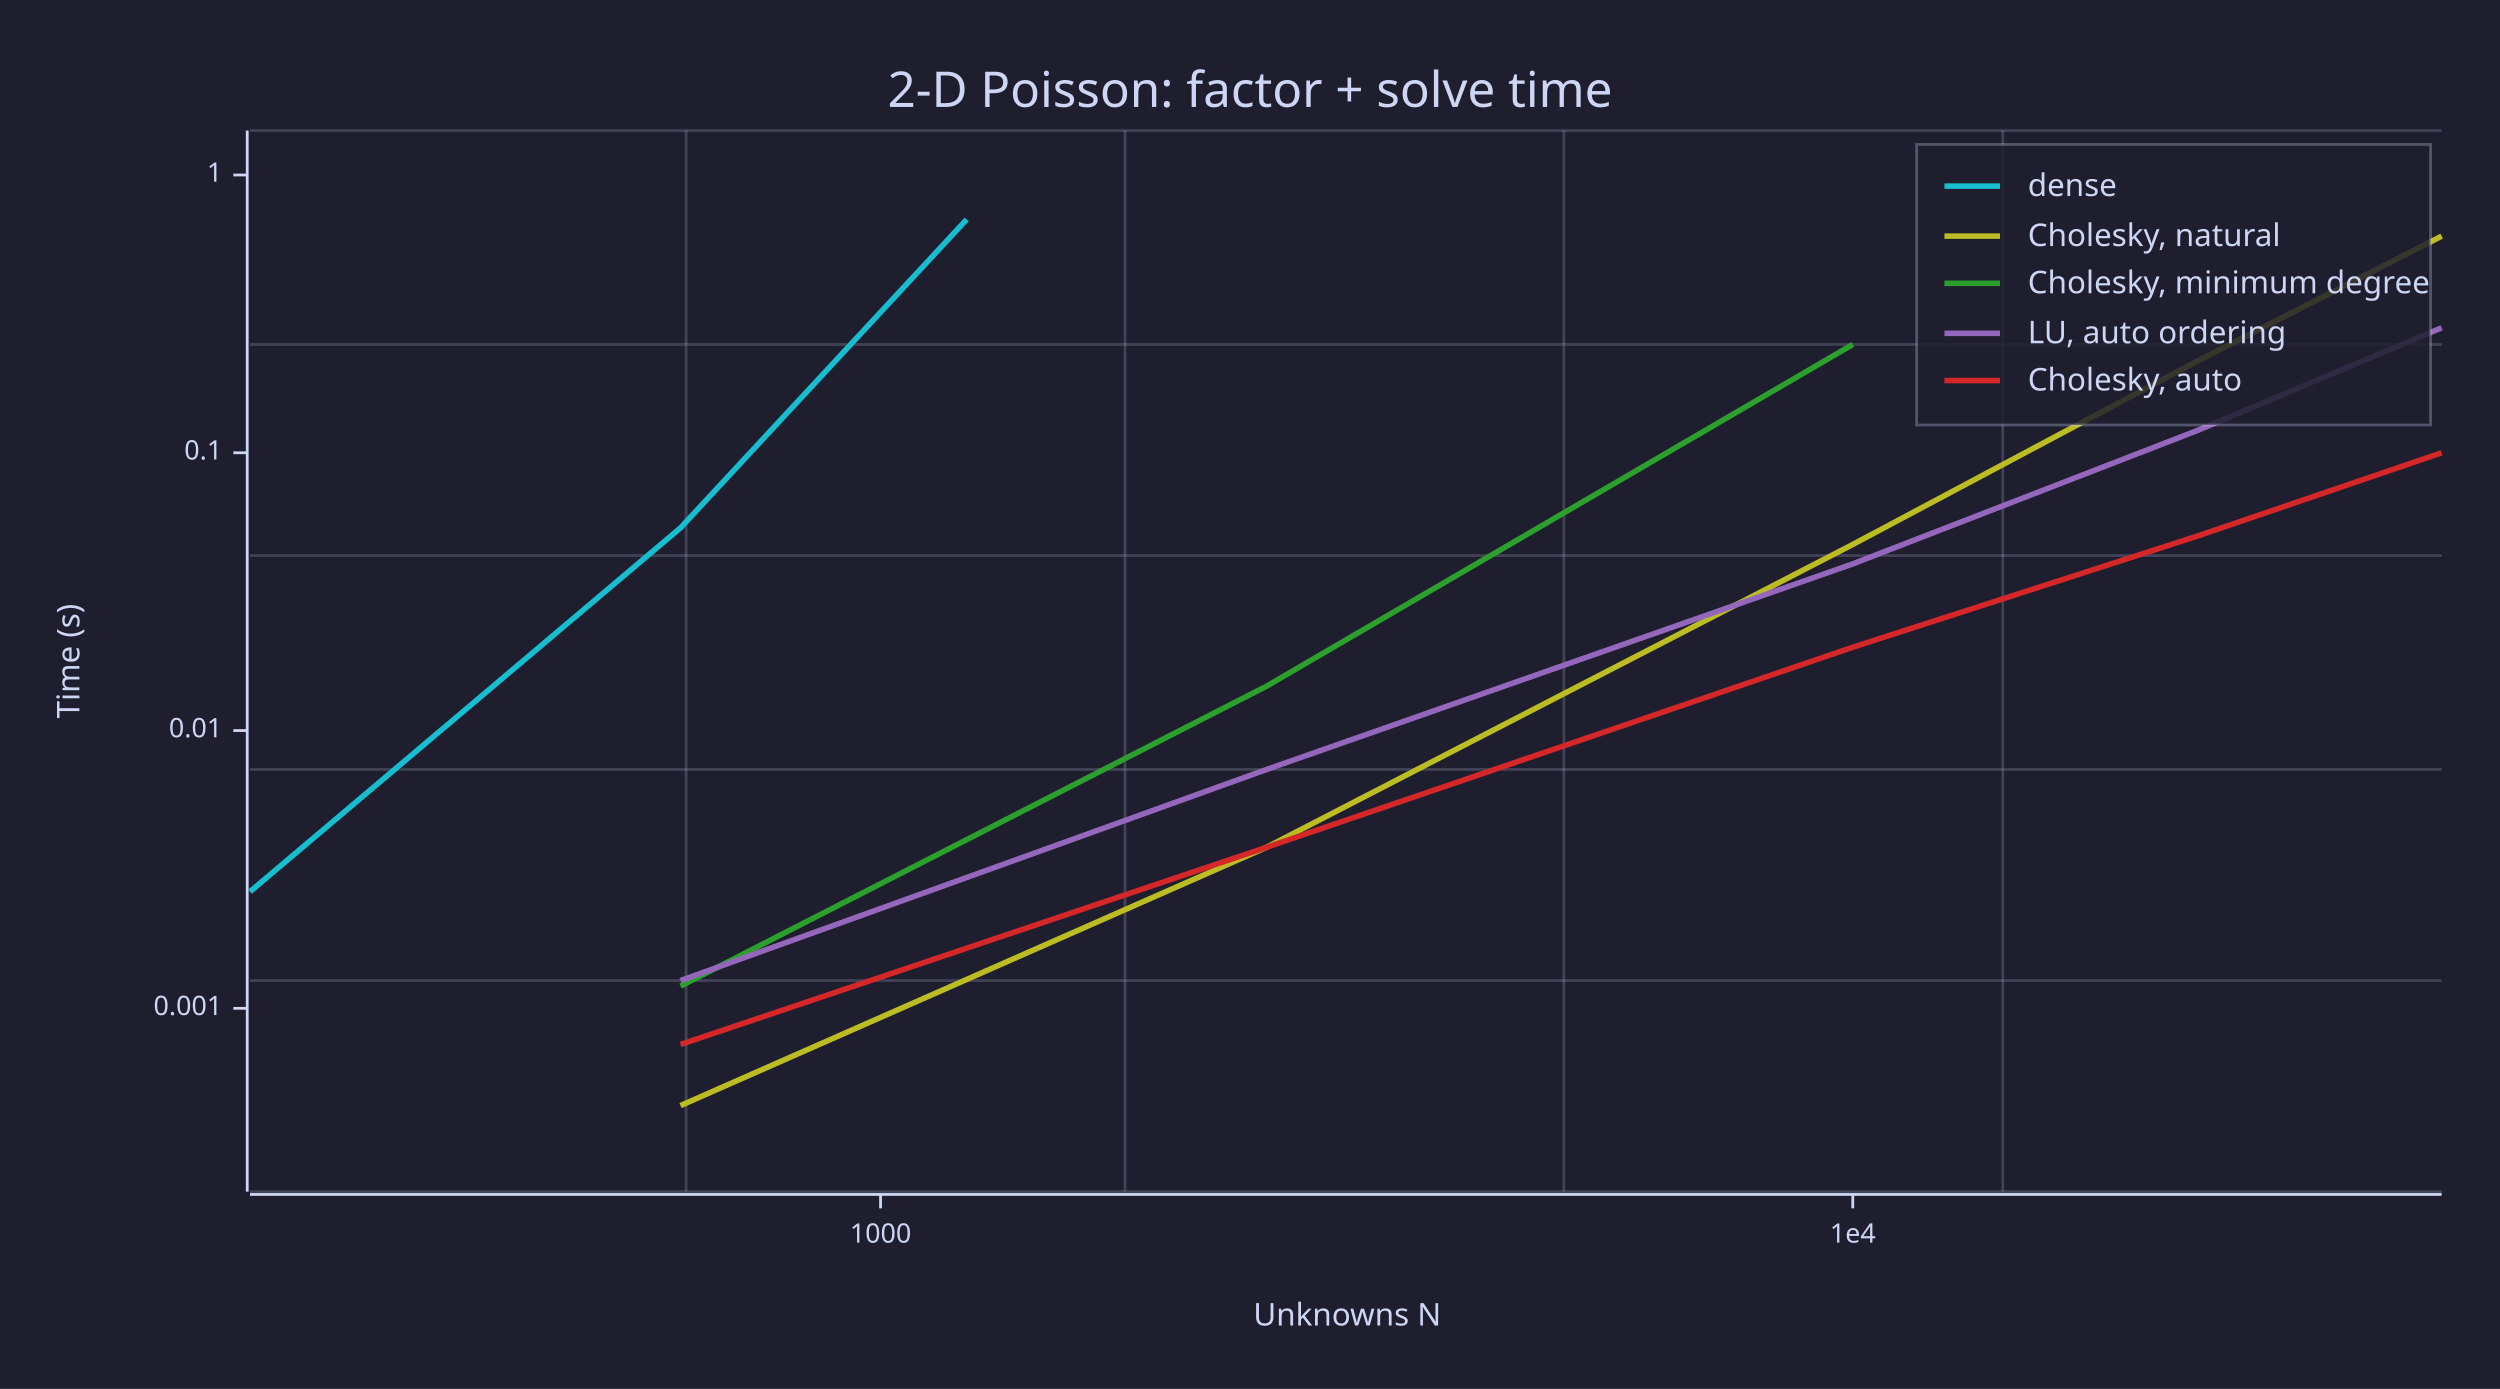
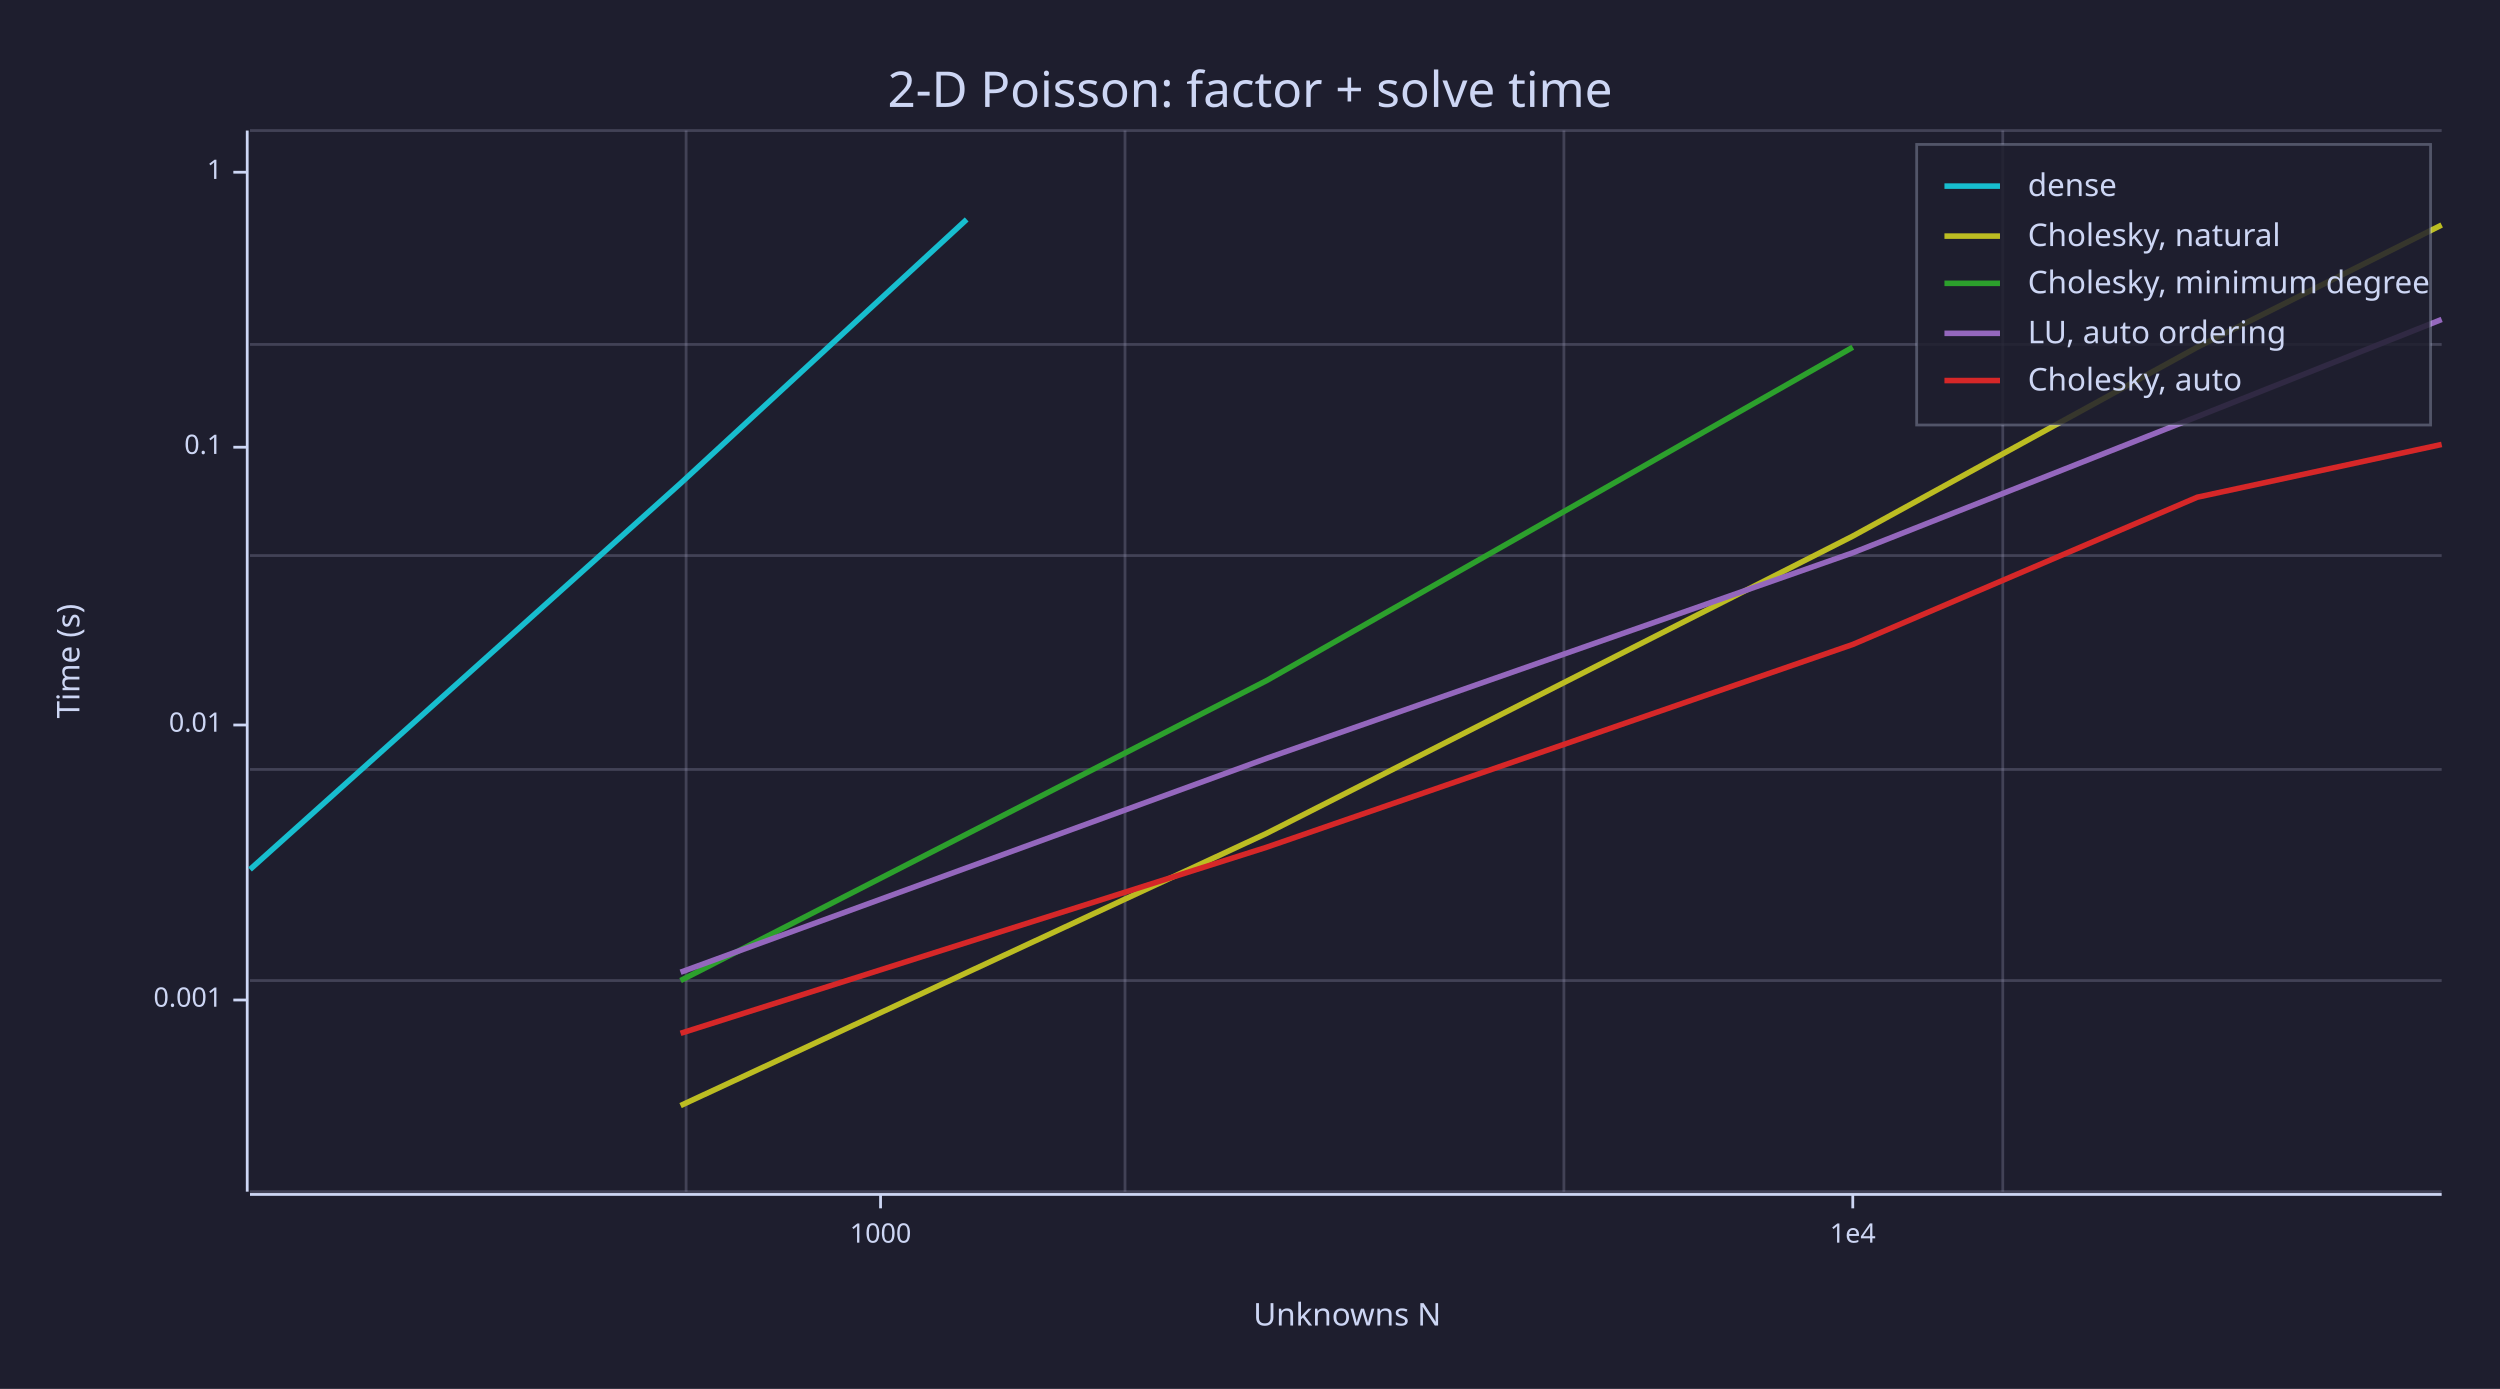
<svg xmlns="http://www.w3.org/2000/svg" width="900" height="500" viewBox="0 0 900 500">
  <rect x="0" y="0" width="900" height="500" opacity="1" fill="#1E1E2E" stroke="none" />
  <text x="450" y="25" dy="0.76em" text-anchor="middle" font-family="sans-serif" font-size="17.742" opacity="1" fill="#CDD6F4">
2-D Poisson: factor + solve time
</text>
  <text x="20" y="238" dy="0.76em" text-anchor="middle" font-family="sans-serif" font-size="11.29" opacity="1" fill="#CDD6F4" transform="rotate(270, 20, 238)">
Time (s)
</text>
  <text x="485" y="480" dy="-0.5ex" text-anchor="middle" font-family="sans-serif" font-size="11.29" opacity="1" fill="#CDD6F4">
Unknowns N
</text>
  <polyline fill="none" opacity="1" stroke="#CDD6F4" stroke-width="1" points="89,47 89,429 " />
-   <text x="80" y="363" dy="0.5ex" text-anchor="end" font-family="sans-serif" font-size="9.677" opacity="1" fill="#CDD6F4">
+   <text x="80" y="360" dy="0.5ex" text-anchor="end" font-family="sans-serif" font-size="9.677" opacity="1" fill="#CDD6F4">
0.001
</text>
-   <polyline fill="none" opacity="1" stroke="#CDD6F4" stroke-width="1" points="84,363 89,363 " />
-   <text x="80" y="263" dy="0.5ex" text-anchor="end" font-family="sans-serif" font-size="9.677" opacity="1" fill="#CDD6F4">
+   <polyline fill="none" opacity="1" stroke="#CDD6F4" stroke-width="1" points="84,360 89,360 " />
+   <text x="80" y="261" dy="0.5ex" text-anchor="end" font-family="sans-serif" font-size="9.677" opacity="1" fill="#CDD6F4">
0.01
</text>
-   <polyline fill="none" opacity="1" stroke="#CDD6F4" stroke-width="1" points="84,263 89,263 " />
-   <text x="80" y="163" dy="0.5ex" text-anchor="end" font-family="sans-serif" font-size="9.677" opacity="1" fill="#CDD6F4">
+   <polyline fill="none" opacity="1" stroke="#CDD6F4" stroke-width="1" points="84,261 89,261 " />
+   <text x="80" y="161" dy="0.5ex" text-anchor="end" font-family="sans-serif" font-size="9.677" opacity="1" fill="#CDD6F4">
0.1
</text>
-   <polyline fill="none" opacity="1" stroke="#CDD6F4" stroke-width="1" points="84,163 89,163 " />
-   <text x="80" y="63" dy="0.5ex" text-anchor="end" font-family="sans-serif" font-size="9.677" opacity="1" fill="#CDD6F4">
+   <polyline fill="none" opacity="1" stroke="#CDD6F4" stroke-width="1" points="84,161 89,161 " />
+   <text x="80" y="62" dy="0.5ex" text-anchor="end" font-family="sans-serif" font-size="9.677" opacity="1" fill="#CDD6F4">
1
</text>
-   <polyline fill="none" opacity="1" stroke="#CDD6F4" stroke-width="1" points="84,63 89,63 " />
+   <polyline fill="none" opacity="1" stroke="#CDD6F4" stroke-width="1" points="84,62 89,62 " />
  <polyline fill="none" opacity="1" stroke="#CDD6F4" stroke-width="1" points="90,430 879,430 " />
  <text x="317" y="440" dy="0.76em" text-anchor="middle" font-family="sans-serif" font-size="9.677" opacity="1" fill="#CDD6F4">
1000
</text>
  <polyline fill="none" opacity="1" stroke="#CDD6F4" stroke-width="1" points="317,430 317,435 " />
  <text x="667" y="440" dy="0.76em" text-anchor="middle" font-family="sans-serif" font-size="9.677" opacity="1" fill="#CDD6F4">
1e4
</text>
  <polyline fill="none" opacity="1" stroke="#CDD6F4" stroke-width="1" points="667,430 667,435 " />
  <polyline fill="none" opacity="0.3" stroke="#9696B4" stroke-width="1" points="90,429 879,429 " />
  <polyline fill="none" opacity="0.3" stroke="#9696B4" stroke-width="1" points="90,353 879,353 " />
  <polyline fill="none" opacity="0.3" stroke="#9696B4" stroke-width="1" points="90,277 879,277 " />
  <polyline fill="none" opacity="0.3" stroke="#9696B4" stroke-width="1" points="90,200 879,200 " />
  <polyline fill="none" opacity="0.3" stroke="#9696B4" stroke-width="1" points="90,124 879,124 " />
  <polyline fill="none" opacity="0.3" stroke="#9696B4" stroke-width="1" points="90,47 879,47 " />
  <polyline fill="none" opacity="0.3" stroke="#9696B4" stroke-width="1" points="247,429 247,47 " />
  <polyline fill="none" opacity="0.3" stroke="#9696B4" stroke-width="1" points="405,429 405,47 " />
  <polyline fill="none" opacity="0.3" stroke="#9696B4" stroke-width="1" points="563,429 563,47 " />
  <polyline fill="none" opacity="0.3" stroke="#9696B4" stroke-width="1" points="721,429 721,47 " />
-   <polyline fill="none" opacity="1" stroke="#17BECF" stroke-width="2" points="90,321 245,190 348,79 " />
-   <polyline fill="none" opacity="1" stroke="#BCBD22" stroke-width="2" points="245,398 456,305 667,196 791,130 879,85 " />
-   <polyline fill="none" opacity="1" stroke="#2CA02C" stroke-width="2" points="245,355 456,247 667,124 " />
-   <polyline fill="none" opacity="1" stroke="#9467BD" stroke-width="2" points="245,353 456,277 667,203 791,155 879,118 " />
-   <polyline fill="none" opacity="1" stroke="#D62728" stroke-width="2" points="245,376 456,305 667,233 791,193 879,163 " />
+   <polyline fill="none" opacity="1" stroke="#17BECF" stroke-width="2" points="90,313 245,174 348,79 " />
+   <polyline fill="none" opacity="1" stroke="#BCBD22" stroke-width="2" points="245,398 456,300 667,193 791,125 879,81 " />
+   <polyline fill="none" opacity="1" stroke="#2CA02C" stroke-width="2" points="245,353 456,245 667,125 " />
+   <polyline fill="none" opacity="1" stroke="#9467BD" stroke-width="2" points="245,350 456,273 667,199 791,150 879,115 " />
+   <polyline fill="none" opacity="1" stroke="#D62728" stroke-width="2" points="245,372 456,305 667,232 791,179 879,160 " />
  <rect x="690" y="52" width="185" height="101" opacity="0.85" fill="#1E1E2E" stroke="none" />
  <rect x="690" y="52" width="185" height="101" opacity="0.3" fill="none" stroke="#CDD6F4" />
  <text x="730" y="62" dy="0.76em" text-anchor="start" font-family="sans-serif" font-size="11.29" opacity="1" fill="#CDD6F4">
dense
</text>
  <text x="730" y="80" dy="0.76em" text-anchor="start" font-family="sans-serif" font-size="11.29" opacity="1" fill="#CDD6F4">
Cholesky, natural
</text>
  <text x="730" y="97" dy="0.76em" text-anchor="start" font-family="sans-serif" font-size="11.29" opacity="1" fill="#CDD6F4">
Cholesky, minimum degree
</text>
  <text x="730" y="115" dy="0.76em" text-anchor="start" font-family="sans-serif" font-size="11.29" opacity="1" fill="#CDD6F4">
LU, auto ordering
</text>
  <text x="730" y="132" dy="0.76em" text-anchor="start" font-family="sans-serif" font-size="11.29" opacity="1" fill="#CDD6F4">
Cholesky, auto
</text>
  <polyline fill="none" opacity="1" stroke="#17BECF" stroke-width="2" points="700,67 720,67 " />
  <polyline fill="none" opacity="1" stroke="#BCBD22" stroke-width="2" points="700,85 720,85 " />
  <polyline fill="none" opacity="1" stroke="#2CA02C" stroke-width="2" points="700,102 720,102 " />
  <polyline fill="none" opacity="1" stroke="#9467BD" stroke-width="2" points="700,120 720,120 " />
  <polyline fill="none" opacity="1" stroke="#D62728" stroke-width="2" points="700,137 720,137 " />
</svg>
